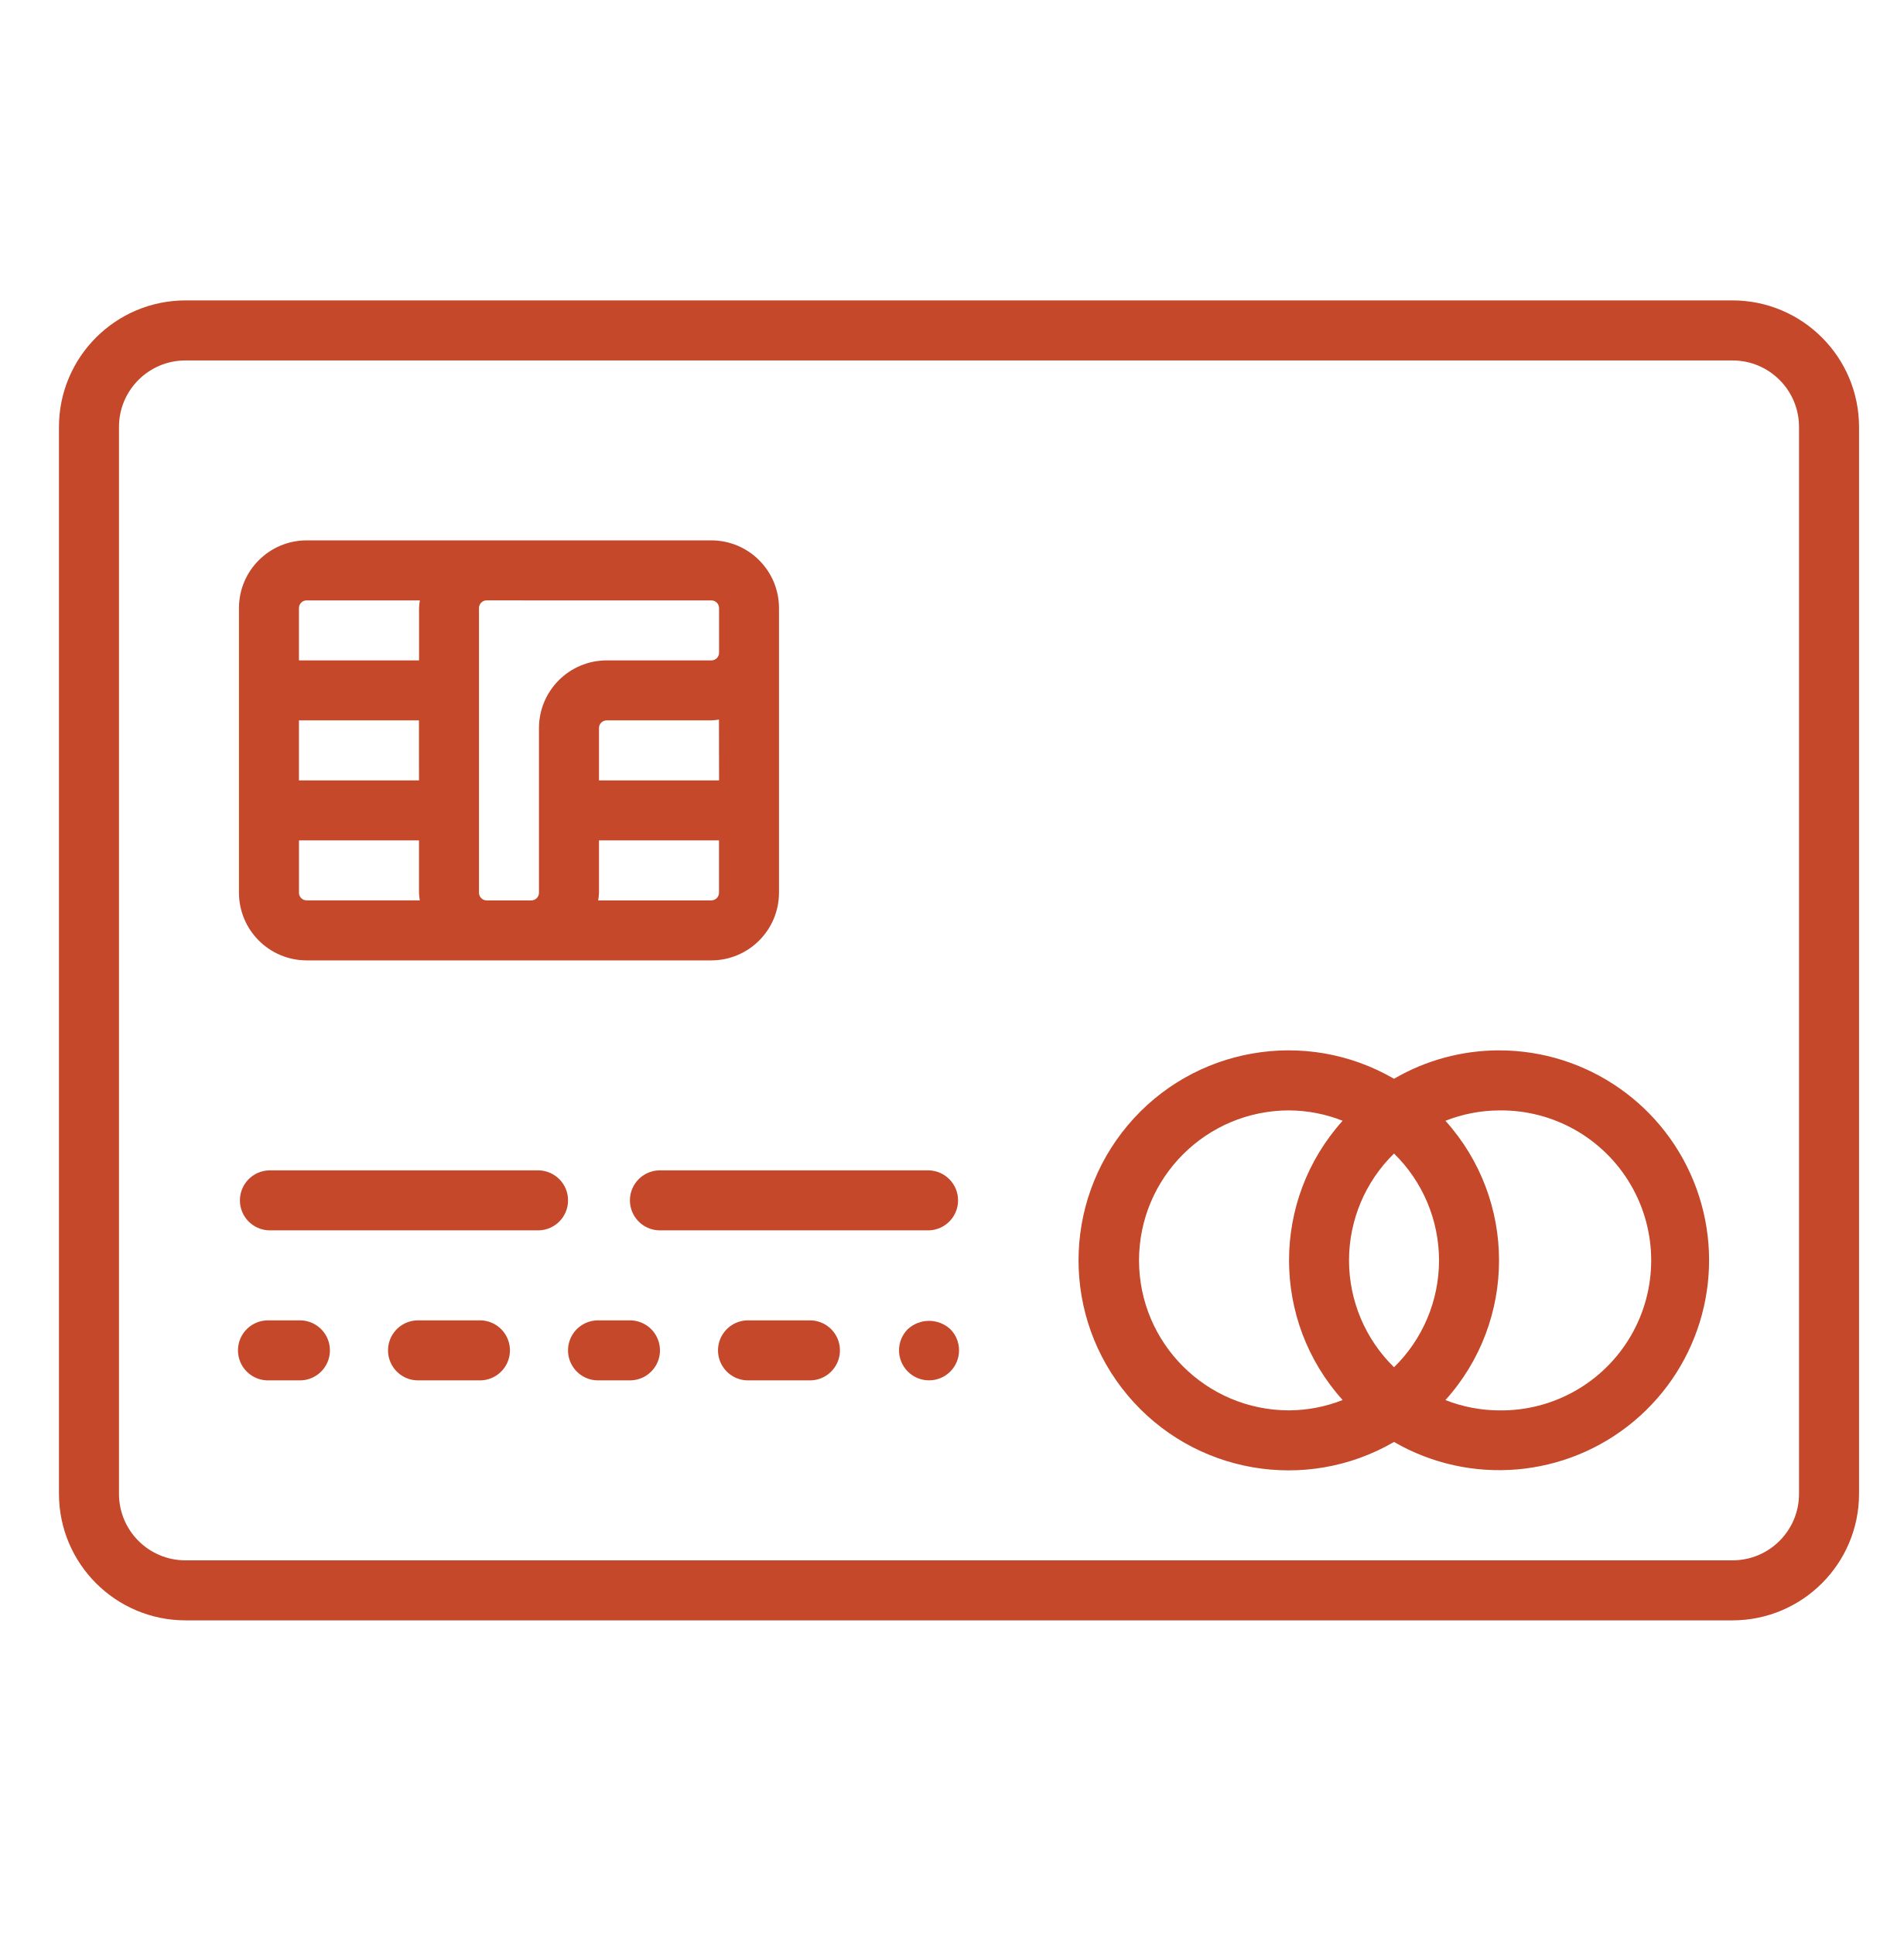
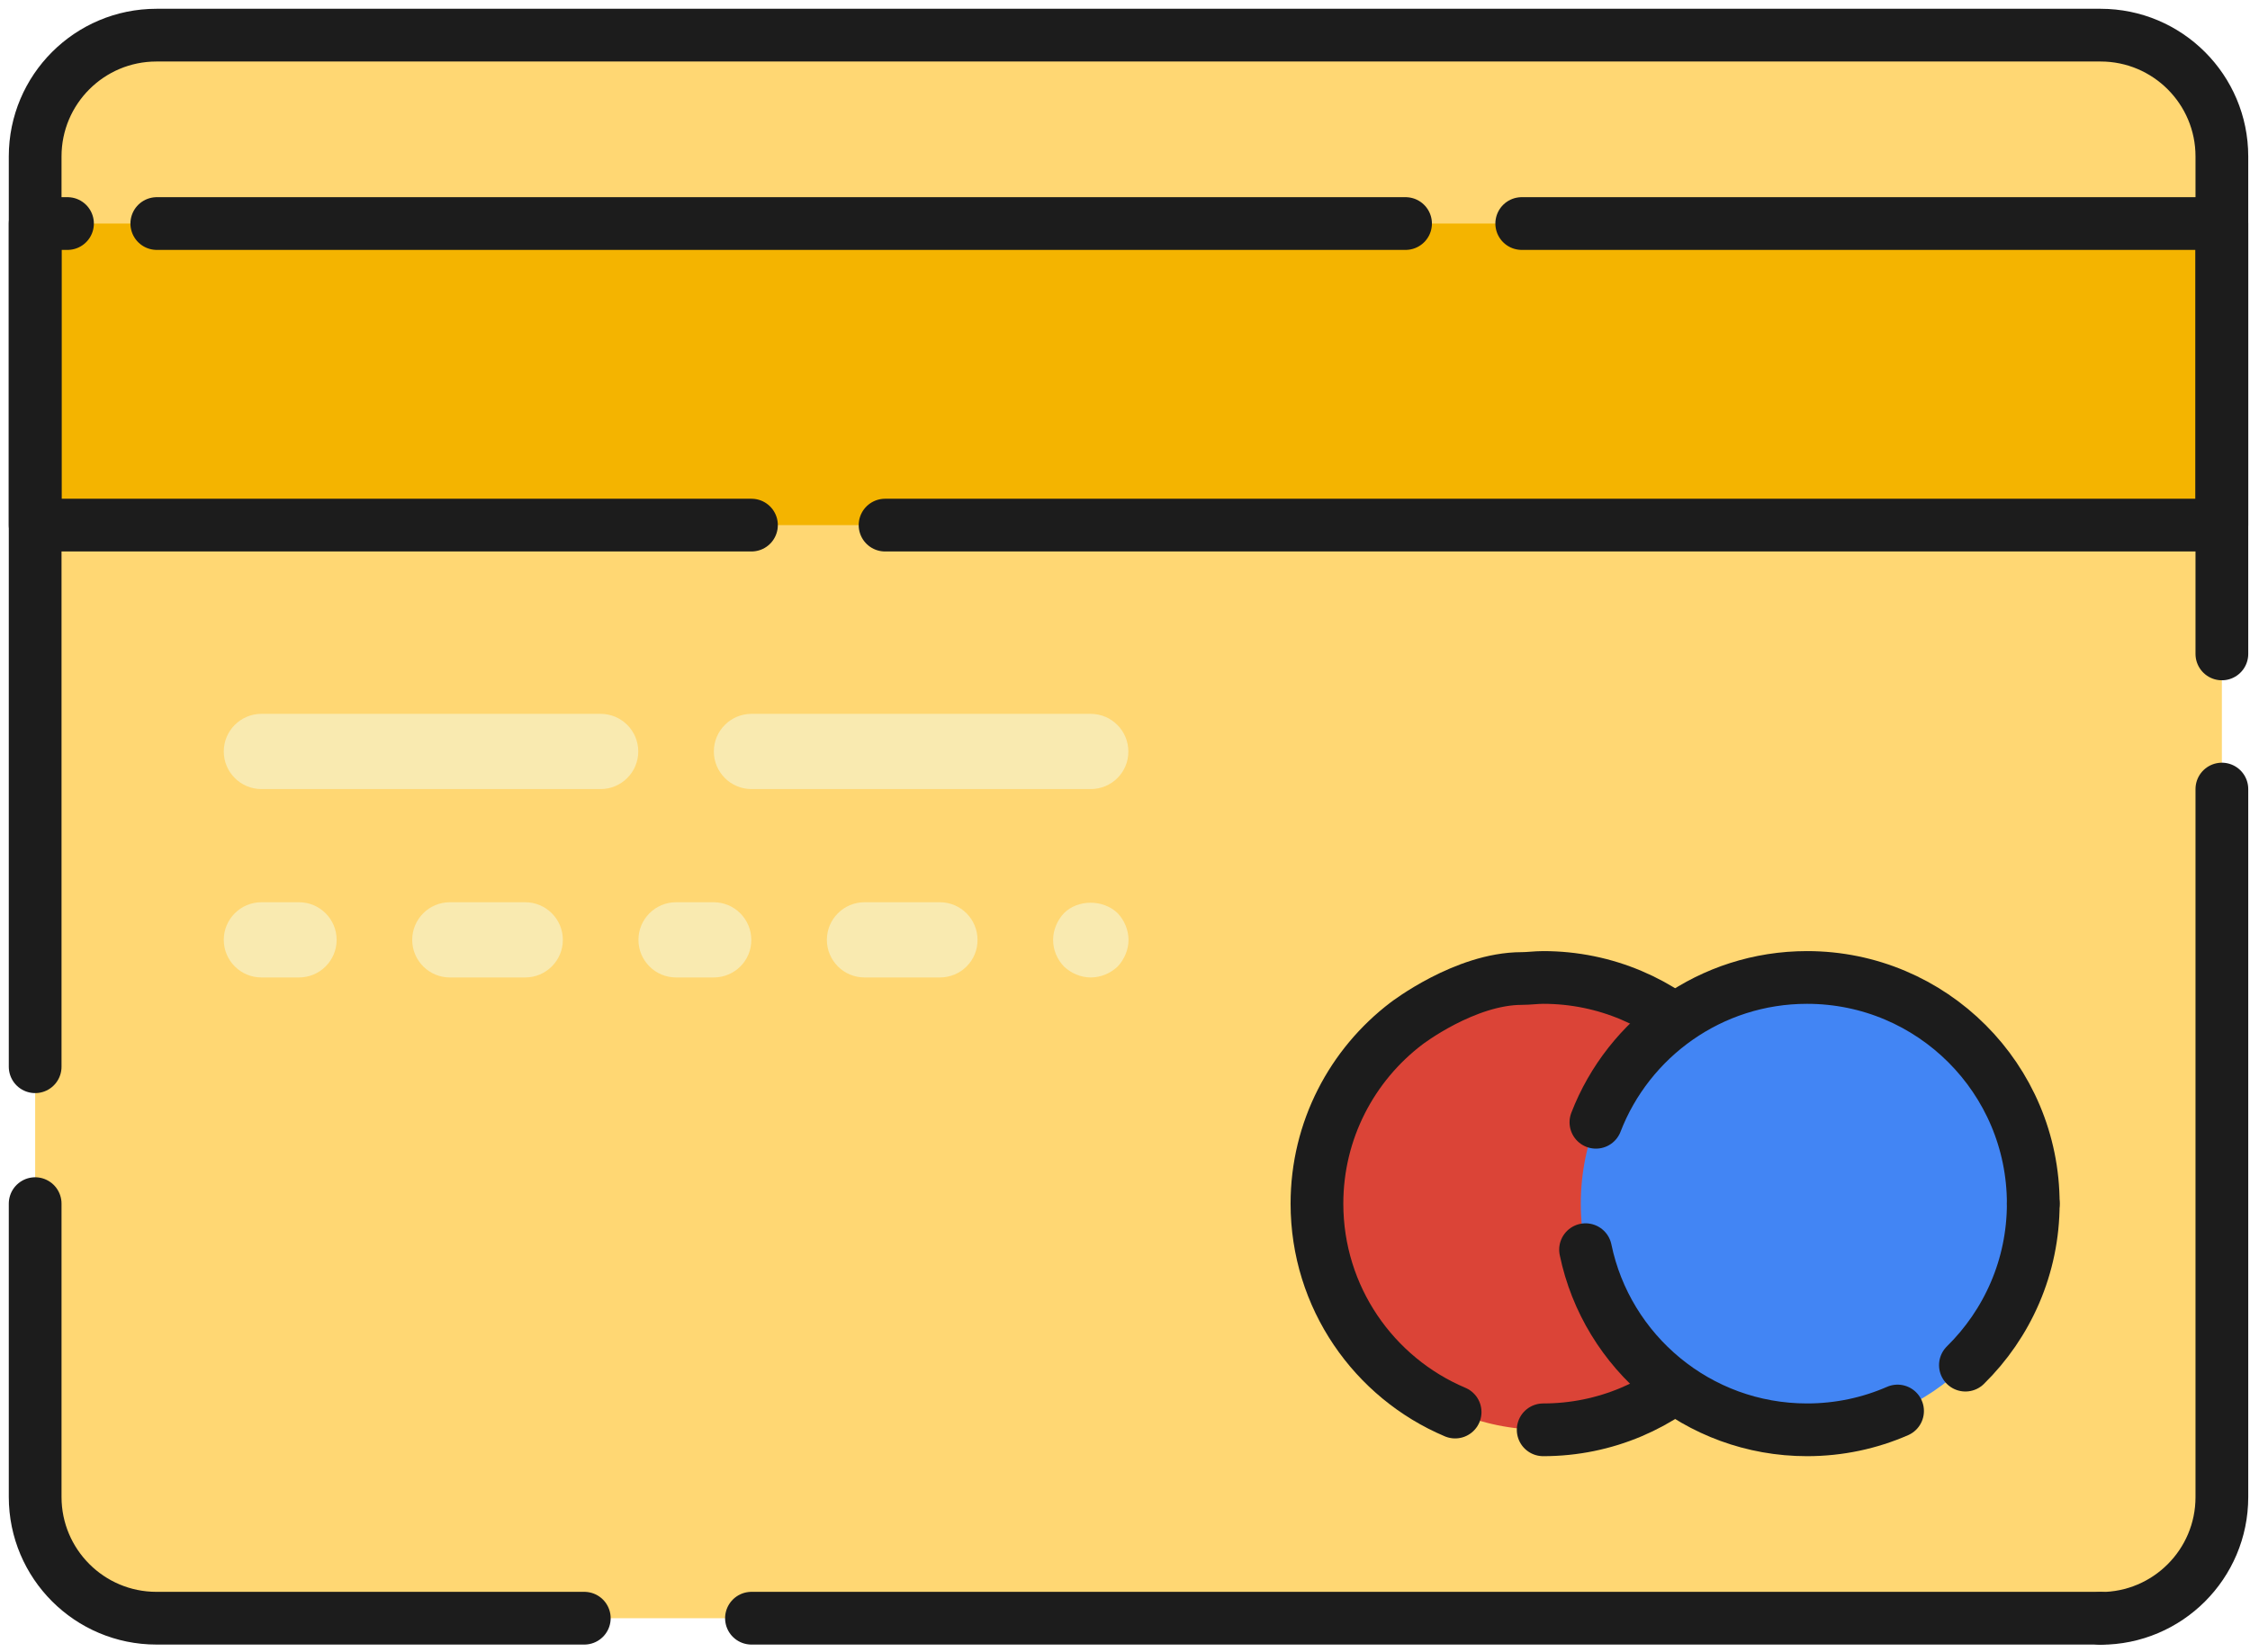
- <svg xmlns="http://www.w3.org/2000/svg" width="63" height="64" viewBox="0 0 63 64">
-   <defs>
-     <style>.a{fill:#c44829;}.b{clip-path:url(#a);}</style>
-     <clipPath id="a">
-       <rect class="a" width="63" height="64" transform="translate(0.265 0.105)" />
-     </clipPath>
-   </defs>
-   <g class="b" transform="translate(-0.265 -0.105)">
-     <g transform="translate(2.216 10.046)">
-       <path class="a" d="M55.377,12.933H4.186A4.191,4.191,0,0,0,0,17.12V52.427a4.191,4.191,0,0,0,4.186,4.186H55.377a4.191,4.191,0,0,0,4.186-4.186V17.12A4.191,4.191,0,0,0,55.377,12.933Zm2.2,39.494a2.2,2.2,0,0,1-2.2,2.2H4.186a2.2,2.2,0,0,1-2.2-2.2V17.12a2.2,2.2,0,0,1,2.2-2.2H55.377a2.2,2.2,0,0,1,2.2,2.2Z" transform="translate(0 -12.933)" />
-       <path class="a" d="M19.627,59.817H10.693a.993.993,0,0,0,0,1.985h8.935a.993.993,0,0,0,0-1.985Z" transform="translate(-3.744 -31.028)" />
-       <path class="a" d="M40.644,59.817H31.709a.993.993,0,0,0,0,1.985h8.935a.993.993,0,0,0,0-1.985Z" transform="translate(-11.855 -31.028)" />
-       <path class="a" d="M11.685,67.9h-.993a.993.993,0,1,0,0,1.985h.993a.993.993,0,1,0,0-1.985Z" transform="translate(-3.744 -34.147)" />
-       <path class="a" d="M20.762,67.9H18.776a.993.993,0,1,0,0,1.985h1.985a.993.993,0,1,0,0-1.985Z" transform="translate(-6.863 -34.147)" />
-       <path class="a" d="M29.469,67.9h-.993a.993.993,0,1,0,0,1.985h.993a.993.993,0,1,0,0-1.985Z" transform="translate(-10.607 -34.147)" />
-       <path class="a" d="M38.545,67.9H36.559a.993.993,0,1,0,0,1.985h1.985a.993.993,0,1,0,0-1.985Z" transform="translate(-13.727 -34.147)" />
-       <path class="a" d="M45.555,68.2a.993.993,0,1,0,1.41,0A1.039,1.039,0,0,0,45.555,68.2Z" transform="translate(-17.47 -34.155)" />
-       <path class="a" d="M68.865,53.35a6.9,6.9,0,0,0-3.475.94,6.949,6.949,0,1,0,0,12.018A6.946,6.946,0,1,0,68.865,53.35ZM66.879,60.3a4.944,4.944,0,0,1-1.489,3.536,4.943,4.943,0,0,1,0-7.072A4.944,4.944,0,0,1,66.879,60.3Zm-9.927,0a4.969,4.969,0,0,1,4.964-4.964,4.91,4.91,0,0,1,1.774.343,6.906,6.906,0,0,0,0,9.242,4.909,4.909,0,0,1-1.774.342A4.969,4.969,0,0,1,56.952,60.3Zm11.913,4.964a4.909,4.909,0,0,1-1.774-.342,6.906,6.906,0,0,0,0-9.242,4.91,4.91,0,0,1,1.774-.343,4.964,4.964,0,1,1,0,9.927Z" transform="translate(-21.214 -28.532)" />
-       <path class="a" d="M11.939,39.765H25.33a2.242,2.242,0,0,0,2.239-2.239V28.105a2.242,2.242,0,0,0-2.239-2.239H11.939A2.242,2.242,0,0,0,9.7,28.105v9.421A2.242,2.242,0,0,0,11.939,39.765Zm3.718-5.956H11.685V31.823h3.971Zm-3.971,3.718V35.794h3.971v1.732a2.144,2.144,0,0,0,.026.253H11.939A.253.253,0,0,1,11.685,37.526Zm13.9-3.718H21.613V32.076a.253.253,0,0,1,.253-.253H25.33a2.148,2.148,0,0,0,.253-.026Zm-.253,3.971H21.587a2.143,2.143,0,0,0,.026-.253V35.794h3.971v1.732A.253.253,0,0,1,25.33,37.779Zm0-9.927a.253.253,0,0,1,.253.253v1.479a.253.253,0,0,1-.253.253H21.866a2.242,2.242,0,0,0-2.239,2.239v5.45a.253.253,0,0,1-.253.253H17.895a.253.253,0,0,1-.253-.253V28.105a.253.253,0,0,1,.253-.253Zm-13.392,0h3.744a2.144,2.144,0,0,0-.026.253v1.732H11.685V28.105A.253.253,0,0,1,11.939,27.852Z" transform="translate(-3.744 -17.925)" />
-     </g>
-   </g>
+ <svg xmlns="http://www.w3.org/2000/svg" width="128" height="94" viewBox="0 0 128 94" fill="none">
+   <path d="M119.5 92.08H8.9C5.09 92.08 2 88.99 2 85.18V8.9C2 5.09 5.09 2 8.9 2H119.5C123.31 2 126.4 5.09 126.4 8.9V85.18C126.4 89 123.31 92.08 119.5 92.08Z" fill="#FFD773" />
+   <path d="M126.4 12.72H2V29.88H126.4V12.72Z" fill="#F4B400" />
+   <path d="M8.92 12.72H79.96" stroke="#1C1C1C" stroke-width="3" stroke-miterlimit="10" stroke-linecap="round" stroke-linejoin="round" />
+   <path d="M42.75 29.88H2V12.72H3.84" stroke="#1C1C1C" stroke-width="3" stroke-miterlimit="10" stroke-linecap="round" stroke-linejoin="round" />
+   <path d="M86.57 12.72H126.4V29.88H50.35" stroke="#1C1C1C" stroke-width="3" stroke-miterlimit="10" stroke-linecap="round" stroke-linejoin="round" />
+   <path d="M126.4 44.9V85.19C126.4 89 123.31 92.09 119.5 92.09" stroke="#1C1C1C" stroke-width="3" stroke-miterlimit="10" stroke-linecap="round" stroke-linejoin="round" />
+   <path d="M2 60.7V8.9C2 5.09 5.09 2 8.9 2H119.5C123.31 2 126.4 5.09 126.4 8.9V37.21" stroke="#1C1C1C" stroke-width="3" stroke-miterlimit="10" stroke-linecap="round" stroke-linejoin="round" />
+   <path d="M33.24 92.08H8.9C5.09 92.08 2 88.99 2 85.18V68.49" stroke="#1C1C1C" stroke-width="3" stroke-miterlimit="10" stroke-linecap="round" stroke-linejoin="round" />
+   <path d="M119.5 92.08H42.75" stroke="#1C1C1C" stroke-width="3" stroke-miterlimit="10" stroke-linecap="round" stroke-linejoin="round" />
+   <path d="M34.17 44.9H14.87C13.691 44.9 12.73 43.94 12.73 42.76C12.73 41.58 13.691 40.62 14.87 40.62H34.17C35.35 40.62 36.31 41.58 36.31 42.76C36.31 43.94 35.35 44.9 34.17 44.9Z" fill="#F9EAB0" />
+   <path d="M62.05 44.9H42.75C41.57 44.9 40.61 43.94 40.61 42.76C40.61 41.58 41.57 40.62 42.75 40.62H62.05C63.23 40.62 64.19 41.58 64.19 42.76C64.2 43.94 63.24 44.9 62.05 44.9Z" fill="#F9EAB0" />
+   <path d="M53.47 55.62H49.18C48 55.62 47.04 54.66 47.04 53.48C47.04 52.3 48 51.34 49.18 51.34H53.47C54.65 51.34 55.61 52.3 55.61 53.48C55.62 54.66 54.66 55.62 53.47 55.62Z" fill="#F9EAB0" />
+   <path d="M62.05 55.62C61.49 55.62 60.93 55.38 60.53 55C60.14 54.59 59.91 54.06 59.91 53.48C59.91 52.92 60.15 52.36 60.53 51.96C61.32 51.17 62.76 51.17 63.58 51.96C63.97 52.37 64.2 52.93 64.2 53.48C64.2 54.04 63.96 54.6 63.58 55C63.17 55.39 62.61 55.62 62.05 55.62Z" fill="#F9EAB0" />
+   <path d="M17.011 55.62H14.87C13.691 55.62 12.73 54.66 12.73 53.48C12.73 52.3 13.691 51.34 14.87 51.34H17.011C18.191 51.34 19.151 52.3 19.151 53.48C19.151 54.66 18.191 55.62 17.011 55.62Z" fill="#F9EAB0" />
+   <path d="M29.88 55.62H25.59C24.41 55.62 23.45 54.66 23.45 53.48C23.45 52.3 24.41 51.34 25.59 51.34H29.88C31.06 51.34 32.02 52.3 32.02 53.48C32.02 54.66 31.06 55.62 29.88 55.62Z" fill="#F9EAB0" />
+   <path d="M40.6 55.62H38.46C37.28 55.62 36.32 54.66 36.32 53.48C36.32 52.3 37.28 51.34 38.46 51.34H40.6C41.78 51.34 42.74 52.3 42.74 53.48C42.75 54.66 41.79 55.62 40.6 55.62Z" fill="#F9EAB0" />
+   <path d="M100.66 68.49C100.66 75.6 94.9 81.36 87.79 81.36C80.68 81.36 74.92 75.6 74.92 68.49C74.92 61.38 80.68 55.62 87.79 55.62C94.9 55.62 100.66 61.38 100.66 68.49Z" fill="#DB4437" />
+   <path d="M82.78 80.35C78.16 78.4 74.92 73.82 74.92 68.49C74.92 64.31 76.92 60.59 80.01 58.24C80.01 58.24 83.34 55.68 86.57 55.68C86.97 55.68 87.38 55.62 87.79 55.62C94.9 55.62 100.66 61.38 100.66 68.49" stroke="#1C1C1C" stroke-width="3" stroke-miterlimit="10" stroke-linecap="round" stroke-linejoin="round" />
+   <path d="M100.66 68.49C100.66 75.6 94.9 81.36 87.79 81.36" stroke="#1C1C1C" stroke-width="3" stroke-miterlimit="10" stroke-linecap="round" stroke-linejoin="round" />
+   <path d="M115.67 68.49C115.67 75.6 109.91 81.36 102.8 81.36C95.69 81.36 89.93 75.6 89.93 68.49C89.93 61.38 95.69 55.62 102.8 55.62C109.91 55.62 115.67 61.38 115.67 68.49Z" fill="#4285F4" />
+   <path d="M90.79 63.86C92.65 59.04 97.33 55.62 102.8 55.62C109.91 55.62 115.67 61.38 115.67 68.49" stroke="#1C1C1C" stroke-width="3" stroke-miterlimit="10" stroke-linecap="round" stroke-linejoin="round" />
+   <path d="M107.95 80.29C106.37 80.98 104.63 81.36 102.8 81.36C96.59 81.36 91.41 76.96 90.2 71.11" stroke="#1C1C1C" stroke-width="3" stroke-miterlimit="10" stroke-linecap="round" stroke-linejoin="round" />
+   <path d="M115.67 68.49C115.67 72.09 114.19 75.34 111.81 77.68" stroke="#1C1C1C" stroke-width="3" stroke-miterlimit="10" stroke-linecap="round" stroke-linejoin="round" />
</svg>
